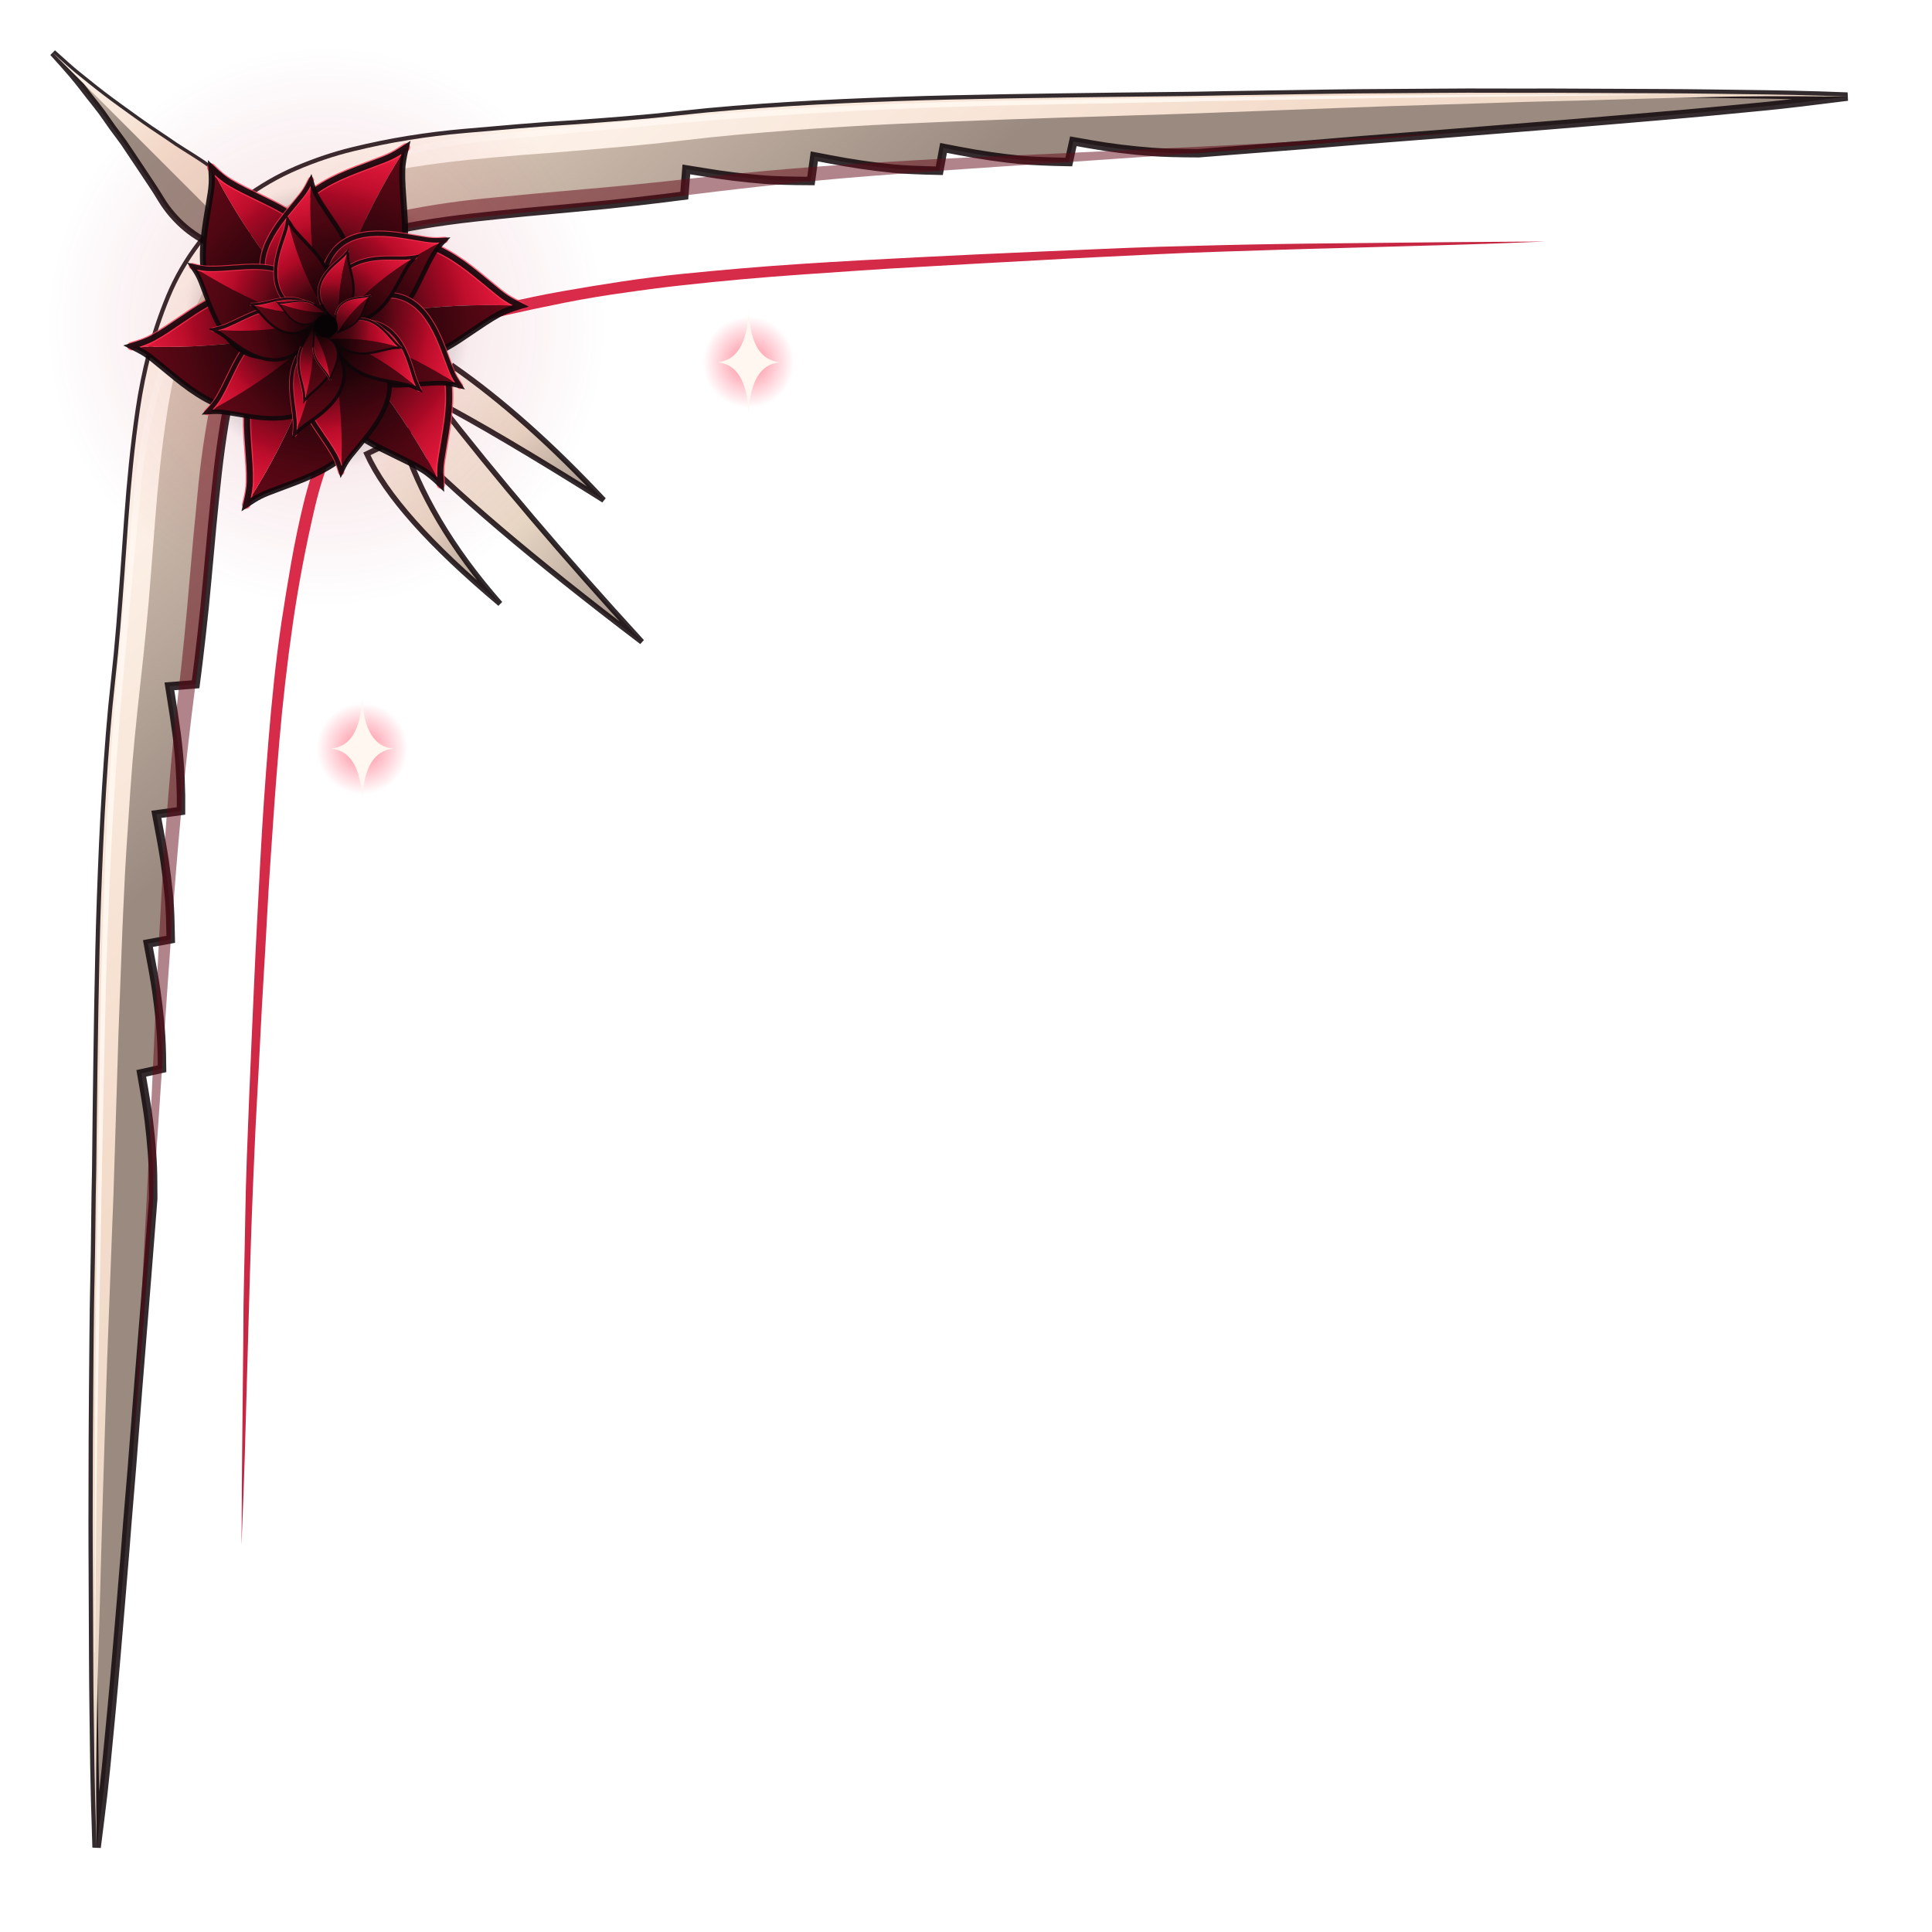
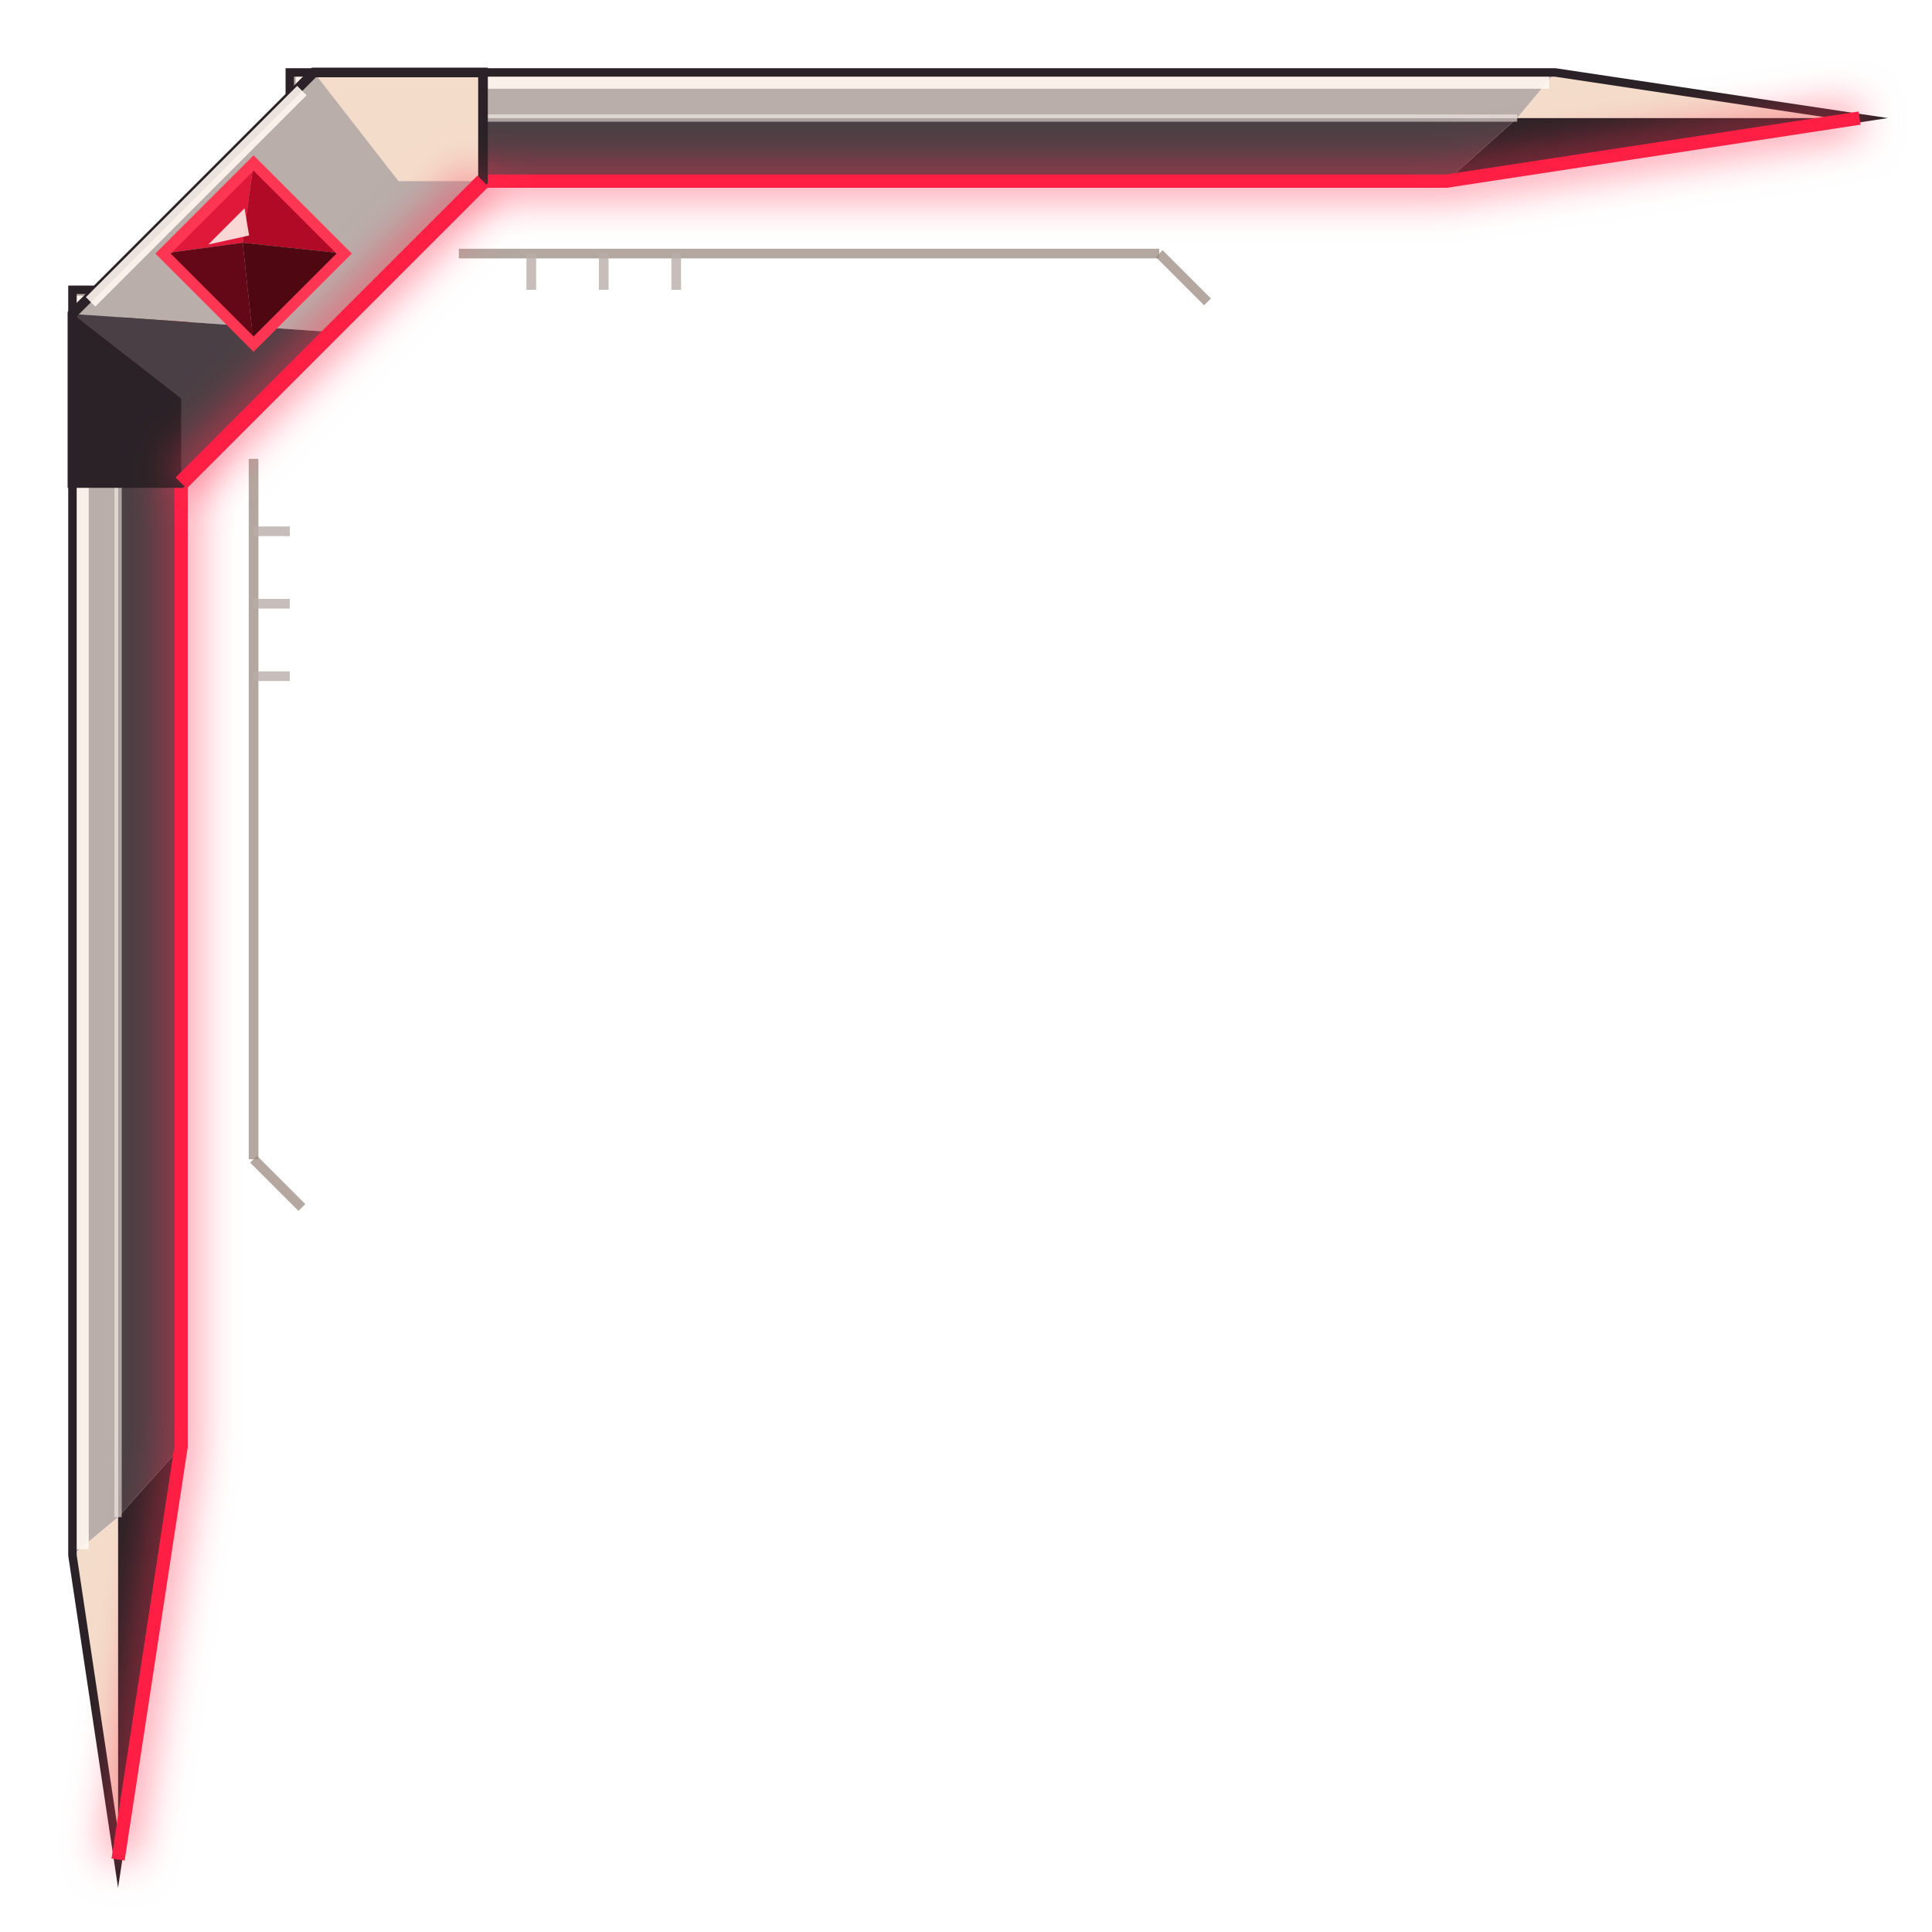
- <svg xmlns="http://www.w3.org/2000/svg" viewBox="0 0 160 160" width="160" height="160" fill="none">
+ <svg xmlns="http://www.w3.org/2000/svg" viewBox="0 0 160 160" width="160" height="160">
  <defs>
-     <linearGradient id="ruinous-corner-b-bl1" gradientUnits="userSpaceOnUse" x1="20.4" y1="16.21" x2="82.79" y2="87.96">
-       <stop offset="0" stop-color="#fff7f0" />
-       <stop offset="0.55" stop-color="#f4dccb" />
-       <stop offset="1" stop-color="#e8d6c4" />
-     </linearGradient>
-     <linearGradient id="ruinous-corner-b-bs2" gradientUnits="userSpaceOnUse" x1="20.4" y1="16.21" x2="82.79" y2="87.96">
-       <stop offset="0" stop-color="#e8d6c4" />
-       <stop offset="0.4" stop-color="#9a8a80" />
-       <stop offset="1" stop-color="#9a8a80" />
-     </linearGradient>
-     <linearGradient id="ruinous-corner-b-hair3" gradientUnits="userSpaceOnUse" x1="20" y1="20" x2="90" y2="90">
-       <stop offset="0" stop-color="#e0183a" />
-       <stop offset="1" stop-color="#b10a27" />
-     </linearGradient>
-     <linearGradient id="ruinous-corner-b-thorn-grad" x1="0" y1="0" x2="1" y2="1">
-       <stop offset="0" stop-color="#fff7f0" />
-       <stop offset="0.5" stop-color="#e8d6c4" />
-       <stop offset="1" stop-color="#9a8a80" />
-     </linearGradient>
-     <linearGradient id="ruinous-corner-b-bl4" gradientUnits="userSpaceOnUse" x1="4.95" y1="3.87" x2="19.42" y2="20.51">
-       <stop offset="0" stop-color="#fff7f0" />
-       <stop offset="0.55" stop-color="#f4dccb" />
-       <stop offset="1" stop-color="#e8d6c4" />
-     </linearGradient>
-     <linearGradient id="ruinous-corner-b-bs5" gradientUnits="userSpaceOnUse" x1="4.95" y1="3.87" x2="19.42" y2="20.51">
-       <stop offset="0" stop-color="#e8d6c4" />
-       <stop offset="0.4" stop-color="#9a8a80" />
-       <stop offset="1" stop-color="#9a8a80" />
-     </linearGradient>
-     <radialGradient id="ruinous-corner-b-halo6" gradientUnits="userSpaceOnUse" cx="27" cy="27" r="23.2">
-       <stop offset="0" stop-color="#ff3653" stop-opacity="0.24" />
-       <stop offset="0.4" stop-color="#b10a27" stop-opacity="0.1" />
-       <stop offset="1" stop-color="#b10a27" stop-opacity="0" />
-     </radialGradient>
-     <linearGradient id="ruinous-corner-b-pg-lit" x1="0" y1="1" x2="0" y2="0">
-       <stop offset="0" stop-color="#34040c" />
-       <stop offset="0.3" stop-color="#640817" />
-       <stop offset="0.66" stop-color="#b10a27" />
-       <stop offset="0.9" stop-color="#e0183a" />
-       <stop offset="1" stop-color="#ff3653" />
-     </linearGradient>
-     <linearGradient id="ruinous-corner-b-pg-shd" x1="0" y1="1" x2="0" y2="0">
-       <stop offset="0" stop-color="#070304" />
-       <stop offset="0.35" stop-color="#34040c" />
-       <stop offset="0.75" stop-color="#4f0712" />
-       <stop offset="1" stop-color="#640817" />
-     </linearGradient>
-     <path id="ruinous-corner-b-bl" d="M0 0Q-9.64-7.37-14.17-11.26T-22.23-19.2T-28.09-27.36T-31.59-35.58T-32.71-43.72T-31.58-51.63Q-30.47-55.51-28.39-59.21T-23.39-66.38T-16.93-73.11T-9.41-79.39T-1.33-85.3T6.62-91.01Q10.46-93.85 13.23-96.92L16-100Q13.8-92.86 12.78-89.29T10.82-82.14T9.02-75T7.39-67.86T5.92-60.71T4.61-53.57Q4-50 3.47-46.43T2.49-39.29T1.67-32.14T1.02-25T0.53-17.86T0.2-10.71Q0.08-7.14 0.04-3.57L0 0Z" />
-     <path id="ruinous-corner-b-br" d="M0 0Q0.08-7.14 0.2-10.71T0.53-17.86T1.02-25T1.67-32.14T2.49-39.29T3.47-46.43Q4-50 4.61-53.57T5.92-60.71T7.39-67.86T9.02-75T10.82-82.14T12.78-89.29Q13.8-92.86 14.9-96.43L16-100Q16.21-92.14 17.23-88.04T19.61-79.86T22.36-71.82T25-64.06T27.14-56.61T28.51-49.49Q28.96-46.01 28.85-42.66T27.98-36.08T25.76-29.65T22.1-23.29T17.01-16.88T10.62-10.32Q7.12-6.98 3.56-3.49L0 0Z" />
-     <path id="ruinous-corner-b-bo" d="M0 0Q-9.64-7.37-14.17-11.26T-22.23-19.2T-28.09-27.36T-31.59-35.58T-32.71-43.72T-31.58-51.63Q-30.47-55.51-28.39-59.21T-23.39-66.38T-16.93-73.11T-9.41-79.39T-1.33-85.3T6.62-91.01Q10.46-93.85 13.23-96.92L16-100Q16.21-92.14 17.23-88.04T19.61-79.86T22.36-71.82T25-64.06T27.14-56.61T28.51-49.49Q28.96-46.01 28.85-42.66T27.98-36.08T25.76-29.65T22.1-23.29T17.01-16.88T10.62-10.32Q7.12-6.98 3.56-3.49L0 0Z" stroke="#10070a" stroke-width="3.13" stroke-opacity="0.9" />
-     <g id="ruinous-corner-b-ba">
-       <use href="#ruinous-corner-b-bl" fill="url(#ruinous-corner-b-pg-lit)" />
-       <use href="#ruinous-corner-b-br" fill="url(#ruinous-corner-b-pg-shd)" />
-       <path d="M-30.44-31.47Q-32.73-39.69-32.71-43.72T-31.58-51.63T-28.39-59.21T-23.39-66.38T-16.93-73.11T-9.41-79.39Q-5.43-82.42-1.33-85.3T6.62-91.01T13.23-96.92L16-100" stroke="#ff3653" stroke-width="4.38" stroke-opacity="0.75" stroke-linecap="round" />
-       <use href="#ruinous-corner-b-bo" />
-     </g>
-     <g id="ruinous-corner-b-bb">
-       <use href="#ruinous-corner-b-bl" fill="url(#ruinous-corner-b-pg-shd)" />
-       <use href="#ruinous-corner-b-br" fill="url(#ruinous-corner-b-pg-lit)" />
-       <path d="M24.3-26.47Q27.22-32.84 27.98-36.08T28.85-42.66T28.51-49.49T27.14-56.61T25-64.06T22.36-71.82Q20.96-75.78 19.61-79.86T17.23-88.04T16.11-96.07L16-100" stroke="#ff3653" stroke-width="4.38" stroke-opacity="0.75" stroke-linecap="round" />
-       <use href="#ruinous-corner-b-bo" />
-     </g>
-     <radialGradient id="ruinous-corner-b-occl" cx="0.5" cy="0.5" r="0.5">
-       <stop offset="0" stop-color="#070304" stop-opacity="0.55" />
-       <stop offset="0.6" stop-color="#070304" stop-opacity="0.3" />
-       <stop offset="1" stop-color="#070304" stop-opacity="0" />
-     </radialGradient>
-     <path id="ruinous-corner-b-sl" d="M0 0Q-6.66-7.34-10.03-11.21T-16.12-19.1T-20.72-27.23T-23.57-35.46T-24.58-43.65T-23.77-51.64Q-22.91-55.58-21.21-59.34T-17.06-66.63T-11.53-73.46T-4.89-79.81T2.51-85.72T10.12-91.34Q13.91-94.1 16.95-97.05L20-100Q17.24-92.86 15.97-89.29T13.52-82.14T11.28-75T9.23-67.86T7.4-60.71T5.77-53.57Q5-50 4.34-46.43T3.11-39.29T2.09-32.14T1.28-25T0.66-17.86T0.26-10.71Q0.1-7.14 0.05-3.57L0 0Z" />
-     <path id="ruinous-corner-b-sr" d="M0 0Q0.1-7.14 0.26-10.71T0.66-17.86T1.28-25T2.09-32.14T3.11-39.29T4.34-46.43Q5-50 5.77-53.57T7.4-60.71T9.23-67.86T11.28-75T13.52-82.14T15.97-89.29Q17.24-92.86 18.62-96.43L20-100Q19.47-92.03 19.87-87.92T20.86-79.76T22.05-71.79T23.08-64.12T23.71-56.77T23.75-49.73Q23.61-46.28 23.07-42.95T21.57-36.38T19.2-29.93T15.94-23.51T11.85-17.03T7.11-10.39Q4.61-7.01 2.3-3.51L0 0Z" />
-     <path id="ruinous-corner-b-so" d="M0 0Q-6.66-7.34-10.03-11.21T-16.12-19.1T-20.72-27.23T-23.57-35.46T-24.58-43.65T-23.77-51.64Q-22.91-55.58-21.21-59.34T-17.06-66.63T-11.53-73.46T-4.89-79.81T2.51-85.72T10.12-91.34Q13.91-94.1 16.95-97.05L20-100Q19.47-92.03 19.87-87.92T20.86-79.76T22.05-71.79T23.08-64.12T23.71-56.77T23.75-49.73Q23.61-46.28 23.07-42.95T21.57-36.38T19.2-29.93T15.94-23.51T11.85-17.03T7.11-10.39Q4.61-7.01 2.3-3.51L0 0Z" stroke="#10070a" stroke-width="3.13" stroke-opacity="0.9" />
-     <g id="ruinous-corner-b-sa">
-       <use href="#ruinous-corner-b-sl" fill="url(#ruinous-corner-b-pg-lit)" />
-       <use href="#ruinous-corner-b-sr" fill="url(#ruinous-corner-b-pg-shd)" />
-       <path d="M-22.6-31.34Q-24.54-39.58-24.58-43.65T-23.77-51.64T-21.21-59.34T-17.06-66.63T-11.53-73.46T-4.89-79.81Q-1.32-82.87 2.51-85.72T10.12-91.34T16.95-97.05L20-100" stroke="#ff3653" stroke-width="4.38" stroke-opacity="0.75" stroke-linecap="round" />
-       <use href="#ruinous-corner-b-so" />
-     </g>
-     <g id="ruinous-corner-b-sb">
-       <use href="#ruinous-corner-b-sl" fill="url(#ruinous-corner-b-pg-shd)" />
-       <use href="#ruinous-corner-b-sr" fill="url(#ruinous-corner-b-pg-lit)" />
-       <path d="M17.79-26.73Q20.61-33.13 21.57-36.38T23.07-42.95T23.75-49.73T23.71-56.77T23.08-64.12T22.05-71.79Q21.46-75.71 20.86-79.76T19.87-87.92T19.73-96.02L20-100" stroke="#ff3653" stroke-width="4.38" stroke-opacity="0.75" stroke-linecap="round" />
-       <use href="#ruinous-corner-b-so" />
-     </g>
-     <radialGradient id="ruinous-corner-b-glint" cx="0.5" cy="0.5" r="0.5">
-       <stop offset="0" stop-color="#fff7f0" stop-opacity="0.9" />
-       <stop offset="0.25" stop-color="#ff3653" stop-opacity="0.45" />
-       <stop offset="1" stop-color="#ff3653" stop-opacity="0" />
-     </radialGradient>
+     <filter id="ruinous-corner-b-glow" filterUnits="userSpaceOnUse" x="-12" y="-12" width="184" height="184" color-interpolation-filters="sRGB">
+       <feGaussianBlur stdDeviation="1.7" />
+     </filter>
  </defs>
-   <path d="M8 153Q7.85 148.51 7.82 146.26T7.76 141.77T7.72 137.28T7.7 132.79T7.68 128.3T7.68 123.8Q7.68 121.56 7.69 119.31T7.72 114.82T7.76 110.33T7.83 105.83T7.9 101.35T7.97 96.87Q7.99 94.62 8.02 92.38T8.08 87.89T8.15 83.4T8.24 78.9T8.37 74.39T8.55 69.88Q8.65 67.63 8.79 65.37T9.11 60.84T9.54 56.35T9.97 51.91T10.31 47.47T10.63 42.99Q10.79 40.74 11.02 38.46T11.59 33.87T12.53 29.24T14.08 24.62T16.62 20.23T20.26 16.6Q22.33 15.06 24.62 14.08T29.24 12.53T33.87 11.59T38.46 11.02T42.99 10.63T47.47 10.31Q49.7 10.15 51.91 9.97T56.35 9.54T60.84 9.11T65.37 8.79T69.88 8.55T74.39 8.37Q76.65 8.29 78.9 8.24T83.4 8.15T87.89 8.08T92.38 8.02T96.87 7.97T101.35 7.9Q103.59 7.87 105.83 7.83T110.33 7.76T114.82 7.72T119.31 7.69T123.8 7.68T128.3 7.68Q130.54 7.69 132.79 7.7T137.28 7.72T141.77 7.76T146.26 7.82T150.75 7.92L153 8Q148.53 8.57 146.29 8.79T141.81 9.22T137.33 9.62T132.85 10T128.37 10.37T123.89 10.73Q121.66 10.91 119.42 11.09T114.94 11.44T110.47 11.8T106 12.16T101.52 12.51L99.27 12.69Q96.68 12.68 95.38 12.58T92.78 12.32T90.19 11.93L88.89 11.7L88.51 13.42L88.51 13.42Q85.92 13.37 84.63 13.25T82.04 12.94T79.44 12.5L78.14 12.25L77.79 14.14L77.79 14.14Q75.22 14.09 73.93 13.96T71.34 13.64T68.75 13.2L67.44 12.95L67.16 14.99L67.16 14.99Q64.6 14.98 63.32 14.88T60.74 14.62T58.14 14.24L56.84 14.03L56.67 16.2Q54.84 16.44 52.55 16.7T48.02 17.16T43.55 17.57T39.19 18.02T34.99 18.6T31.03 19.44Q29.12 19.93 27.47 20.64T24.51 22.32T22.28 24.56T20.64 27.47T19.44 31.03T18.6 34.99Q18.26 37.04 18.02 39.19T17.57 43.55T17.16 48.02T16.7 52.55T16.32 55.75L16.2 56.67L14.03 56.84Q14.45 59.45 14.62 60.74T14.88 63.32T14.99 65.88L14.99 67.16L14.99 67.16L12.95 67.44Q13.45 70.05 13.64 71.34T13.96 73.93T14.11 76.51L14.14 77.79L14.14 77.79L12.25 78.14Q12.75 80.74 12.94 82.04T13.25 84.63T13.4 87.22L13.42 88.51L13.42 88.51L11.7 88.89Q12.16 91.49 12.32 92.78T12.58 95.38T12.68 97.98L12.69 99.27Q12.34 103.77 12.16 106T11.8 110.47T11.44 114.94T11.09 119.42T10.73 123.89T10.37 128.37Q10.19 130.61 10 132.85T9.62 137.33T9.22 141.81T8.79 146.29T8.28 150.76L8 153Z" fill="url(#ruinous-corner-b-bs2)" stroke="#10070a" stroke-width="0.7" stroke-opacity="0.85" stroke-miterlimit="10" />
-   <path d="M8 153Q7.85 148.51 7.82 146.26T7.76 141.77T7.72 137.28T7.7 132.79T7.68 128.3T7.68 123.8Q7.68 121.56 7.69 119.31T7.72 114.82T7.76 110.33T7.83 105.83T7.9 101.35T7.97 96.87Q7.99 94.62 8.02 92.38T8.08 87.89T8.15 83.4T8.24 78.9T8.37 74.39T8.55 69.88Q8.65 67.63 8.79 65.37T9.11 60.84T9.54 56.35T9.97 51.91T10.31 47.47T10.63 42.99Q10.79 40.74 11.02 38.46T11.59 33.87T12.53 29.24T14.08 24.62T16.62 20.23T20.26 16.6Q22.33 15.06 24.62 14.08T29.24 12.53T33.87 11.59T38.46 11.02T42.99 10.63T47.47 10.31Q49.7 10.15 51.91 9.97T56.35 9.54T60.84 9.11T65.37 8.79T69.88 8.55T74.39 8.37Q76.65 8.29 78.9 8.24T83.4 8.15T87.89 8.08T92.38 8.02T96.87 7.97T101.35 7.9Q103.59 7.87 105.83 7.83T110.33 7.76T114.82 7.72T119.31 7.69T123.8 7.68T128.3 7.68Q130.54 7.69 132.79 7.7T137.28 7.72T141.77 7.76T146.26 7.82T150.75 7.92L153 8Q148.51 7.96 146.26 7.97T141.78 8.03T137.29 8.14T132.8 8.27T128.32 8.39T123.83 8.52Q121.59 8.59 119.34 8.66T114.86 8.8T110.37 8.96T105.88 9.13T101.4 9.3T96.92 9.46Q94.67 9.53 92.43 9.6T87.94 9.74T83.46 9.89T78.97 10.06T74.48 10.25T70 10.49Q67.76 10.62 65.52 10.79T61.04 11.16T56.57 11.63T52.11 12.1T47.64 12.49T43.17 12.84Q40.93 13.02 38.69 13.25T34.23 13.83T29.81 14.73T25.53 16.18T21.62 18.43T18.43 21.61Q17.07 23.44 16.18 25.53T14.73 29.81T13.83 34.23T13.25 38.69T12.84 43.17T12.49 47.64Q12.32 49.88 12.1 52.11T11.63 56.57T11.16 61.04T10.79 65.52T10.49 70T10.25 74.48Q10.14 76.73 10.06 78.97T9.89 83.46T9.74 87.94T9.6 92.43T9.46 96.92T9.3 101.4Q9.21 103.64 9.13 105.88T8.96 110.37T8.8 114.86T8.66 119.34T8.52 123.83T8.39 128.32Q8.33 130.56 8.27 132.8T8.14 137.29T8.03 141.78T7.97 146.26T7.98 150.75L8 153Z" fill="url(#ruinous-corner-b-bl1)" />
-   <path d="M10.98 120.76Q11.65 112.26 11.99 108.01T12.65 99.5T13.25 90.98T13.82 82.48T14.43 74.02T15.16 65.63Q15.58 61.45 16.12 57.23T17.07 48.71T17.93 40.31T19.21 32.48T21.63 26.02T25.98 21.67Q28.75 20.05 32.48 19.21T40.31 17.93T48.71 17.07T57.23 16.12T65.63 15.16T74.02 14.43Q78.24 14.1 82.48 13.82T90.98 13.25T99.5 12.65T108.01 11.99T116.51 11.31L120.76 10.98Q120.76 10.98 116.51 11.21T108 11.69T99.48 12.14T90.95 12.55T82.45 12.94T73.97 13.38Q69.74 13.62 65.53 13.97T57.1 14.8T48.59 15.65T40.16 16.43T32.12 17.7T25.17 20.35Q22.09 22.15 20.32 25.2T17.7 32.12T16.43 40.16T15.65 48.59T14.8 57.1T13.97 65.53Q13.62 69.74 13.38 73.97T12.94 82.45T12.55 90.95T12.14 99.48T11.69 108T11.21 116.51L10.98 120.76Z" fill="#640817" fill-opacity="0.5" />
-   <path d="M7.84 136.83Q7.83 122.01 7.89 114.6T8.06 99.79T8.3 84.97T8.76 70.11T9.77 55.3T11.14 40.46Q11.84 32.98 15.07 25.61T25.63 15.04T40.46 11.14T55.3 9.77T70.11 8.76T84.97 8.3Q92.39 8.17 99.79 8.06T114.6 7.89T129.42 7.83L136.83 7.84Q136.83 7.87 129.43 7.94T114.61 8.12T99.8 8.39T84.98 8.69T70.14 9.22T55.34 10.27Q47.98 10.95 40.52 11.66T25.87 15.51T15.53 25.85T11.66 40.52T10.27 55.34T9.22 70.14Q8.85 77.57 8.69 84.98T8.39 99.8T8.12 114.61T7.94 129.43L7.87 136.83Z" fill="#fff7f0" fill-opacity="0.95" />
-   <path d="M20 128Q20.2 123.06 20.27 120.6T20.41 115.66T20.55 110.72T20.69 105.79T20.85 100.85T21.05 95.92Q21.15 93.46 21.29 90.99T21.55 86.06T21.82 81.13T22.1 76.2T22.4 71.28T22.74 66.35Q22.92 63.89 23.13 61.44T23.62 56.54T24.25 51.66T25.06 46.81T26.08 42T27.55 37.39Q28.46 35.16 29.91 33.25T33.26 29.91T37.39 27.55T42 26.08T46.81 25.06T51.66 24.25Q54.09 23.89 56.54 23.62T61.44 23.13T66.35 22.74T71.28 22.4T76.2 22.1T81.13 21.82Q83.6 21.69 86.06 21.55T90.99 21.29T95.92 21.05T100.85 20.85T105.79 20.69T110.72 20.55Q113.19 20.48 115.66 20.41T120.6 20.27T125.53 20.1L128 20Q123.06 20.03 120.59 20.05T115.65 20.1T110.72 20.15T105.78 20.21T100.84 20.31T95.9 20.44Q93.43 20.52 90.96 20.63T86.03 20.84T81.09 21.06T76.16 21.3T71.23 21.56T66.29 21.86Q63.83 22.02 61.36 22.23T56.43 22.69T51.52 23.31T46.63 24.11T41.77 25.12T37.01 26.64Q34.68 27.58 32.66 29.12T29.11 32.66T26.64 37.01T25.12 41.77T24.11 46.63T23.31 51.52Q22.95 53.97 22.69 56.43T22.23 61.36T21.86 66.29T21.56 71.23T21.3 76.16T21.06 81.09Q20.95 83.56 20.84 86.03T20.63 90.96T20.44 95.9T20.31 100.84T20.21 105.78T20.15 110.72Q20.12 113.19 20.1 115.65T20.05 120.59T20.02 125.53L20 128Z" fill="url(#ruinous-corner-b-hair3)" fill-opacity="0.9" />
-   <path d="M36.26 33.29Q43.5 42.61 53.16 53.16Q39.58 42.85 33.29 36.26Z" fill="url(#ruinous-corner-b-thorn-grad)" stroke="#10070a" stroke-width="0.45" stroke-opacity="0.85" stroke-linejoin="miter" />
-   <path d="M37.59 30.38Q43.57 34.55 50 41.42Q41.15 35.86 36.19 33.26Z" fill="url(#ruinous-corner-b-thorn-grad)" stroke="#10070a" stroke-width="0.45" stroke-opacity="0.85" stroke-linejoin="miter" />
-   <path d="M33.26 36.19Q35.41 43.15 41.42 50Q32.7 42.69 30.38 37.59Z" fill="url(#ruinous-corner-b-thorn-grad)" stroke="#10070a" stroke-width="0.45" stroke-opacity="0.85" stroke-linejoin="miter" />
-   <path d="M21.03 18.83Q20.24 17.4 19.81 16.71T18.9 15.4T17.8 14.28T16.51 13.34T15.16 12.48T13.82 11.59Q13.15 11.15 12.49 10.7T11.18 9.78T9.89 8.85T8.62 7.91T7.37 6.93T6.14 5.94Q5.54 5.43 4.96 4.9L4.37 4.37Q5.43 5.54 5.94 6.14T6.93 7.37T7.91 8.62T8.85 9.89T9.78 11.18T10.7 12.49Q11.15 13.15 11.59 13.82T12.48 15.16T13.34 16.51T14.28 17.8T15.4 18.9T16.71 19.81Q17.4 20.24 18.11 20.64L18.83 21.03Z" fill="url(#ruinous-corner-b-bs5)" stroke="#10070a" stroke-width="0.55" stroke-opacity="0.85" stroke-miterlimit="10" />
-   <path d="M21.03 18.83Q20.24 17.4 19.81 16.71T18.9 15.4T17.8 14.28T16.51 13.34T15.16 12.48T13.82 11.59Q13.15 11.15 12.49 10.7T11.18 9.78T9.89 8.85T8.62 7.91T7.37 6.93T6.14 5.94Q5.54 5.43 4.96 4.9L4.37 4.37Q5.48 5.48 6.04 6.04T7.15 7.15T8.26 8.26T9.37 9.37T10.48 10.48T11.6 11.6Q12.15 12.15 12.71 12.71T13.82 13.82T14.93 14.93T16.04 16.04T17.15 17.15T18.26 18.26Q18.82 18.82 19.37 19.37L19.93 19.93Z" fill="url(#ruinous-corner-b-bl4)" />
-   <circle cx="27" cy="27" r="23.2" fill="url(#ruinous-corner-b-halo6)" />
-   <use href="#ruinous-corner-b-bb" transform="translate(27 27) rotate(-45) scale(0.16 0.16)" />
-   <use href="#ruinous-corner-b-ba" transform="translate(27 27) rotate(15) scale(0.16 0.16)" />
-   <use href="#ruinous-corner-b-ba" transform="translate(27 27) rotate(75) scale(0.16 0.16)" />
-   <use href="#ruinous-corner-b-ba" transform="translate(27 27) rotate(135) scale(0.16 0.16)" />
-   <use href="#ruinous-corner-b-bb" transform="translate(27 27) rotate(195) scale(0.16 0.16)" />
-   <use href="#ruinous-corner-b-bb" transform="translate(27 27) rotate(255) scale(0.16 0.16)" />
-   <circle cx="27" cy="27" r="11.86" fill="url(#ruinous-corner-b-occl)" />
-   <use href="#ruinous-corner-b-ba" transform="translate(27 27) rotate(-15) scale(0.12 0.12)" />
-   <use href="#ruinous-corner-b-ba" transform="translate(27 27) rotate(45) scale(0.12 0.12)" />
-   <use href="#ruinous-corner-b-ba" transform="translate(27 27) rotate(105) scale(0.12 0.12)" />
-   <use href="#ruinous-corner-b-bb" transform="translate(27 27) rotate(165) scale(0.12 0.12)" />
-   <use href="#ruinous-corner-b-bb" transform="translate(27 27) rotate(225) scale(0.12 0.12)" />
-   <use href="#ruinous-corner-b-bb" transform="translate(27 27) rotate(285) scale(0.12 0.12)" />
-   <circle cx="27" cy="27" r="8.51" fill="url(#ruinous-corner-b-occl)" />
-   <use href="#ruinous-corner-b-sa" transform="translate(27.52 26.63) rotate(-35) scale(0.09 0.09)" />
-   <use href="#ruinous-corner-b-sa" transform="translate(27.51 27.39) rotate(37) scale(0.09 0.09)" />
-   <use href="#ruinous-corner-b-sa" transform="translate(26.79 27.61) rotate(109) scale(0.09 0.09)" />
-   <use href="#ruinous-corner-b-sb" transform="translate(26.36 26.99) rotate(181) scale(0.09 0.09)" />
-   <use href="#ruinous-corner-b-sb" transform="translate(26.81 26.39) rotate(253) scale(0.09 0.09)" />
-   <circle cx="27" cy="27" r="5.78" fill="url(#ruinous-corner-b-occl)" />
-   <use href="#ruinous-corner-b-sa" transform="translate(28.12 26.9) rotate(-5) scale(0.06 0.06)" />
-   <use href="#ruinous-corner-b-sa" transform="translate(27.1 28.12) rotate(85) scale(0.06 0.06)" />
-   <use href="#ruinous-corner-b-sb" transform="translate(25.88 27.1) rotate(175) scale(0.06 0.06)" />
-   <use href="#ruinous-corner-b-sb" transform="translate(26.9 25.88) rotate(265) scale(0.06 0.06)" />
-   <circle cx="27" cy="27" r="3.65" fill="url(#ruinous-corner-b-occl)" />
-   <use href="#ruinous-corner-b-sa" transform="translate(27.97 27.56) rotate(30) scale(0.04 0.04)" />
-   <use href="#ruinous-corner-b-sb" transform="translate(26.03 27.56) rotate(150) scale(0.04 0.04)" />
-   <use href="#ruinous-corner-b-sb" transform="translate(27 25.88) rotate(270) scale(0.04 0.04)" />
-   <circle cx="27" cy="27" r="0.96" fill="#070304" />
  <g>
-     <circle cx="62" cy="30" r="3.78" fill="url(#ruinous-corner-b-glint)" />
-     <path d="M62 25.8Q62.2 29.8 64.6 30Q62.2 30.2 62 34.2Q61.8 30.2 59.4 30Q61.8 29.8 62 25.8Z" fill="#fff7f0" />
+     <polygon points="24,6 128.8,6 125.65,9.78 24,9.78" fill="#b9aeaa" />
+     <polygon points="24,9.78 125.65,9.78 119.8,15 24,15" fill="#4a3f44" />
+     <polygon points="128.8,6 154,9.78 125.65,9.78" fill="#f4dccb" />
+     <polygon points="125.65,9.78 154,9.78 119.8,15" fill="#2a2226" />
+     <polyline points="24.5,6.8 128.3,6.8" fill="none" stroke="#fff7f0" stroke-width="1.1" opacity="0.9" />
+     <polyline points="24,9.78 125.65,9.78" fill="none" stroke="#fff7f0" stroke-width="0.6" opacity="0.55" />
+     <path d="M24 6L128.8 6L154 9.78L119.8 15L24 15Z" fill="none" stroke="#2a2226" stroke-width="0.7" stroke-linejoin="miter" stroke-miterlimit="12" />
+     <polyline points="38,21 96,21" fill="none" stroke="#9a8a80" stroke-width="0.8" opacity="0.75" />
+     <path d="M96 21L100 25" stroke="#9a8a80" stroke-width="0.8" opacity="0.75" />
+     <polyline points="44,21 44,24" fill="none" stroke="#b9aeaa" stroke-width="0.8" opacity="0.8" />
+     <polyline points="50,21 50,24" fill="none" stroke="#b9aeaa" stroke-width="0.8" opacity="0.8" />
+     <polyline points="56,21 56,24" fill="none" stroke="#b9aeaa" stroke-width="0.8" opacity="0.8" />
+     <polygon points="6,24 6,128.8 9.78,125.65 9.78,24" fill="#b9aeaa" />
+     <polygon points="9.78,24 9.78,125.65 15,119.8 15,24" fill="#4a3f44" />
+     <polygon points="6,128.8 9.78,154 9.78,125.65" fill="#f4dccb" />
+     <polygon points="9.78,125.65 9.78,154 15,119.8" fill="#2a2226" />
+     <polyline points="6.8,24.5 6.8,128.3" fill="none" stroke="#fff7f0" stroke-width="1.1" opacity="0.9" />
+     <polyline points="9.78,24 9.78,125.65" fill="none" stroke="#fff7f0" stroke-width="0.6" opacity="0.55" />
+     <path d="M6 24L6 128.8L9.78 154L15 119.8L15 24Z" fill="none" stroke="#2a2226" stroke-width="0.7" stroke-linejoin="miter" stroke-miterlimit="12" />
+     <polyline points="21,38 21,96" fill="none" stroke="#9a8a80" stroke-width="0.8" opacity="0.75" />
+     <path d="M21 96L25 100" stroke="#9a8a80" stroke-width="0.8" opacity="0.75" />
+     <polyline points="21,44 24,44" fill="none" stroke="#b9aeaa" stroke-width="0.8" opacity="0.8" />
+     <polyline points="21,50 24,50" fill="none" stroke="#b9aeaa" stroke-width="0.8" opacity="0.8" />
+     <polyline points="21,56 24,56" fill="none" stroke="#b9aeaa" stroke-width="0.8" opacity="0.8" />
+   </g>
+   <g filter="url(#ruinous-corner-b-glow)" opacity="0.6">
+     <polyline points="24,15 119.8,15 154,9.78" fill="none" stroke="#ff3653" stroke-width="2.42" stroke-linejoin="miter" stroke-miterlimit="10" />
+     <polyline points="15,24 15,119.8 9.78,154" fill="none" stroke="#ff3653" stroke-width="2.42" stroke-linejoin="miter" stroke-miterlimit="10" />
  </g>
  <g>
-     <circle cx="30" cy="62" r="3.78" fill="url(#ruinous-corner-b-glint)" />
-     <path d="M30 57.8Q30.2 61.8 32.6 62Q30.2 62.2 30 66.2Q29.8 62.2 27.4 62Q29.8 61.8 30 57.8Z" fill="#fff7f0" />
+     <polyline points="24,15 119.8,15 154,9.78" fill="none" stroke="#ff1f45" stroke-width="1.1" stroke-linejoin="miter" stroke-miterlimit="10" />
+     <polyline points="15,24 15,119.8 9.78,154" fill="none" stroke="#ff1f45" stroke-width="1.1" stroke-linejoin="miter" stroke-miterlimit="10" />
  </g>
+   <g>
+     <polygon points="6,26 26,6 40,6 40,15 27.5,27.5" fill="#b9aeaa" />
+     <polygon points="6,26 27.5,27.5 15,40 6,40" fill="#4a3f44" />
+     <polygon points="26,6 40,6 40,15 33,15" fill="#f4dccb" />
+     <polygon points="6,26 6,40 15,40 15,33" fill="#2a2226" />
+     <path d="M6 26L26 6L40 6L40 15L15 40L6 40Z" fill="none" stroke="#2a2226" stroke-width="0.8" />
+     <polyline points="7.5,25 25,7.5" fill="none" stroke="#fff7f0" stroke-width="1.1" opacity="0.9" />
+   </g>
+   <g filter="url(#ruinous-corner-b-glow)" opacity="0.6">
+     <polyline points="40,15 15,40" fill="none" stroke="#ff3653" stroke-width="2.8" stroke-linejoin="miter" stroke-miterlimit="10" />
+   </g>
+   <polyline points="40,15 15,40" fill="none" stroke="#ff1f45" stroke-width="1.3" stroke-linejoin="miter" stroke-miterlimit="10" />
+   <polygon points="13.5,21 21,13.5 20.1,20.1" fill="#e0183a" />
+   <polygon points="21,13.5 28.5,21 20.1,20.1" fill="#b10a27" />
+   <polygon points="28.5,21 21,28.5 20.1,20.1" fill="#4f0712" />
+   <polygon points="21,28.5 13.5,21 20.1,20.1" fill="#640817" />
+   <polygon points="17.25,20.25 20.25,17.25 20.63,19.5" fill="#fff7f0" opacity="0.85" />
+   <path d="M21 13.5L28.5 21L21 28.5L13.5 21Z" fill="none" stroke="#ff3653" stroke-width="0.9" />
</svg>
